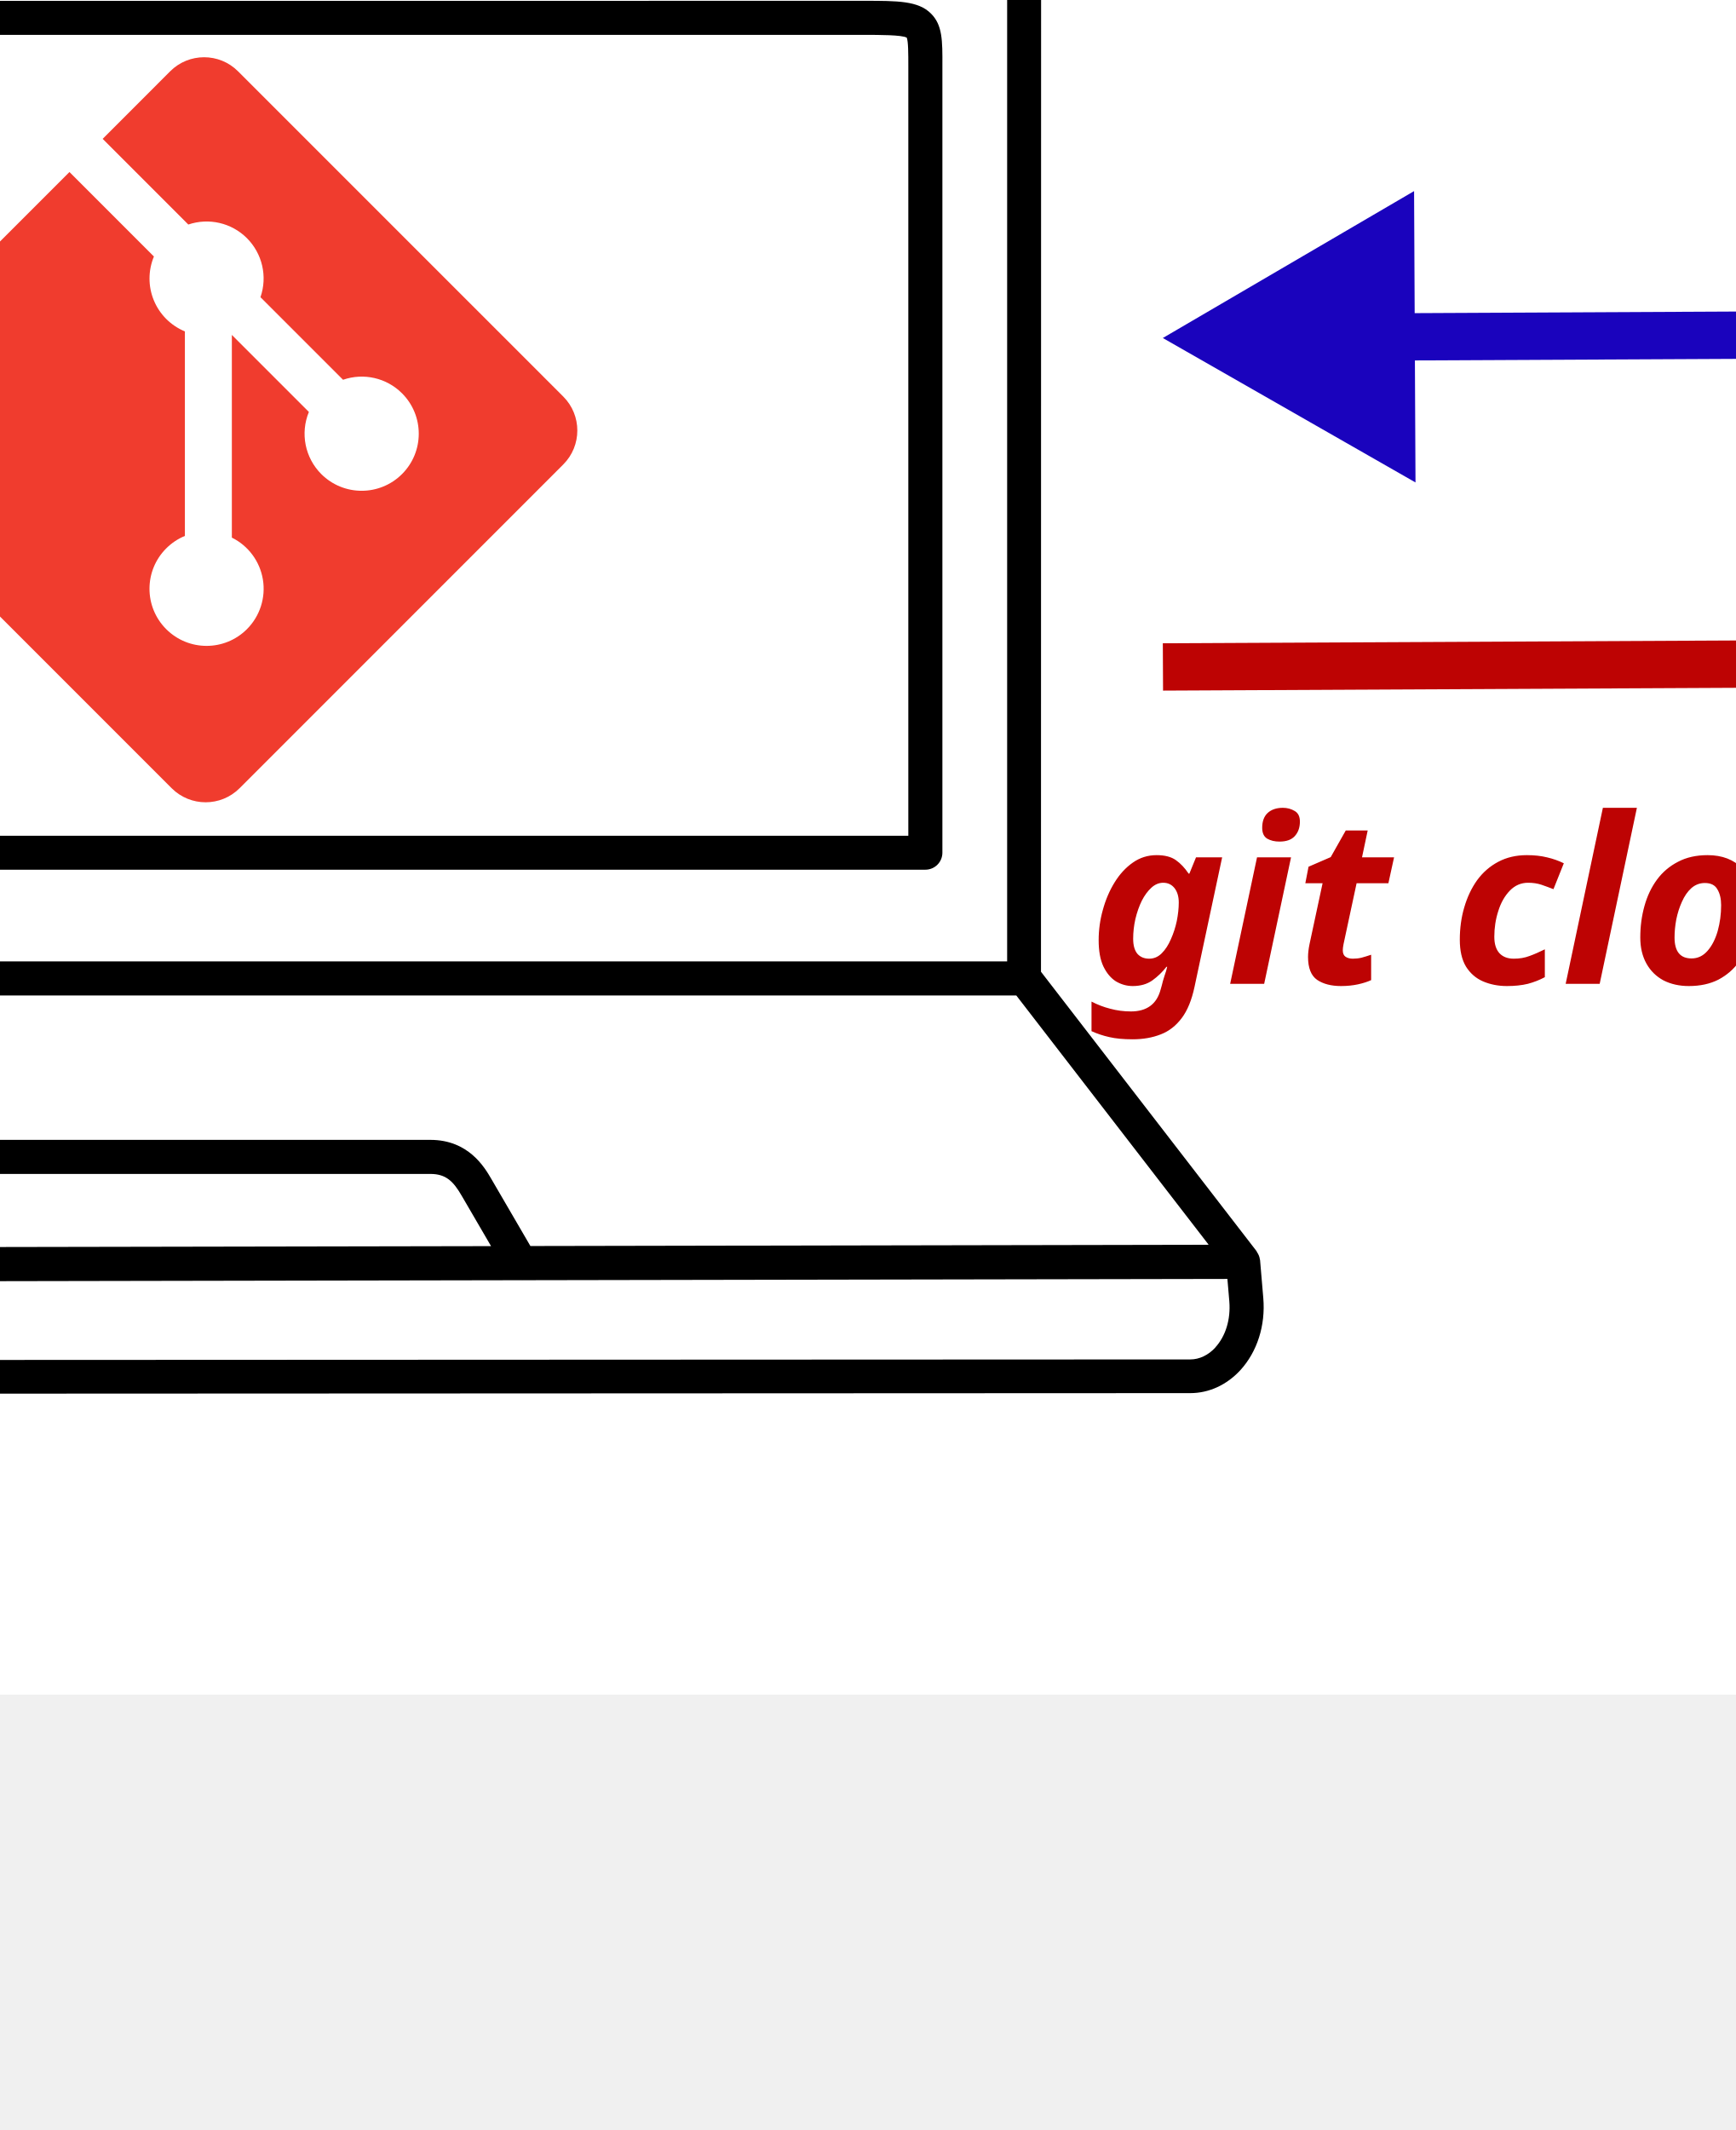
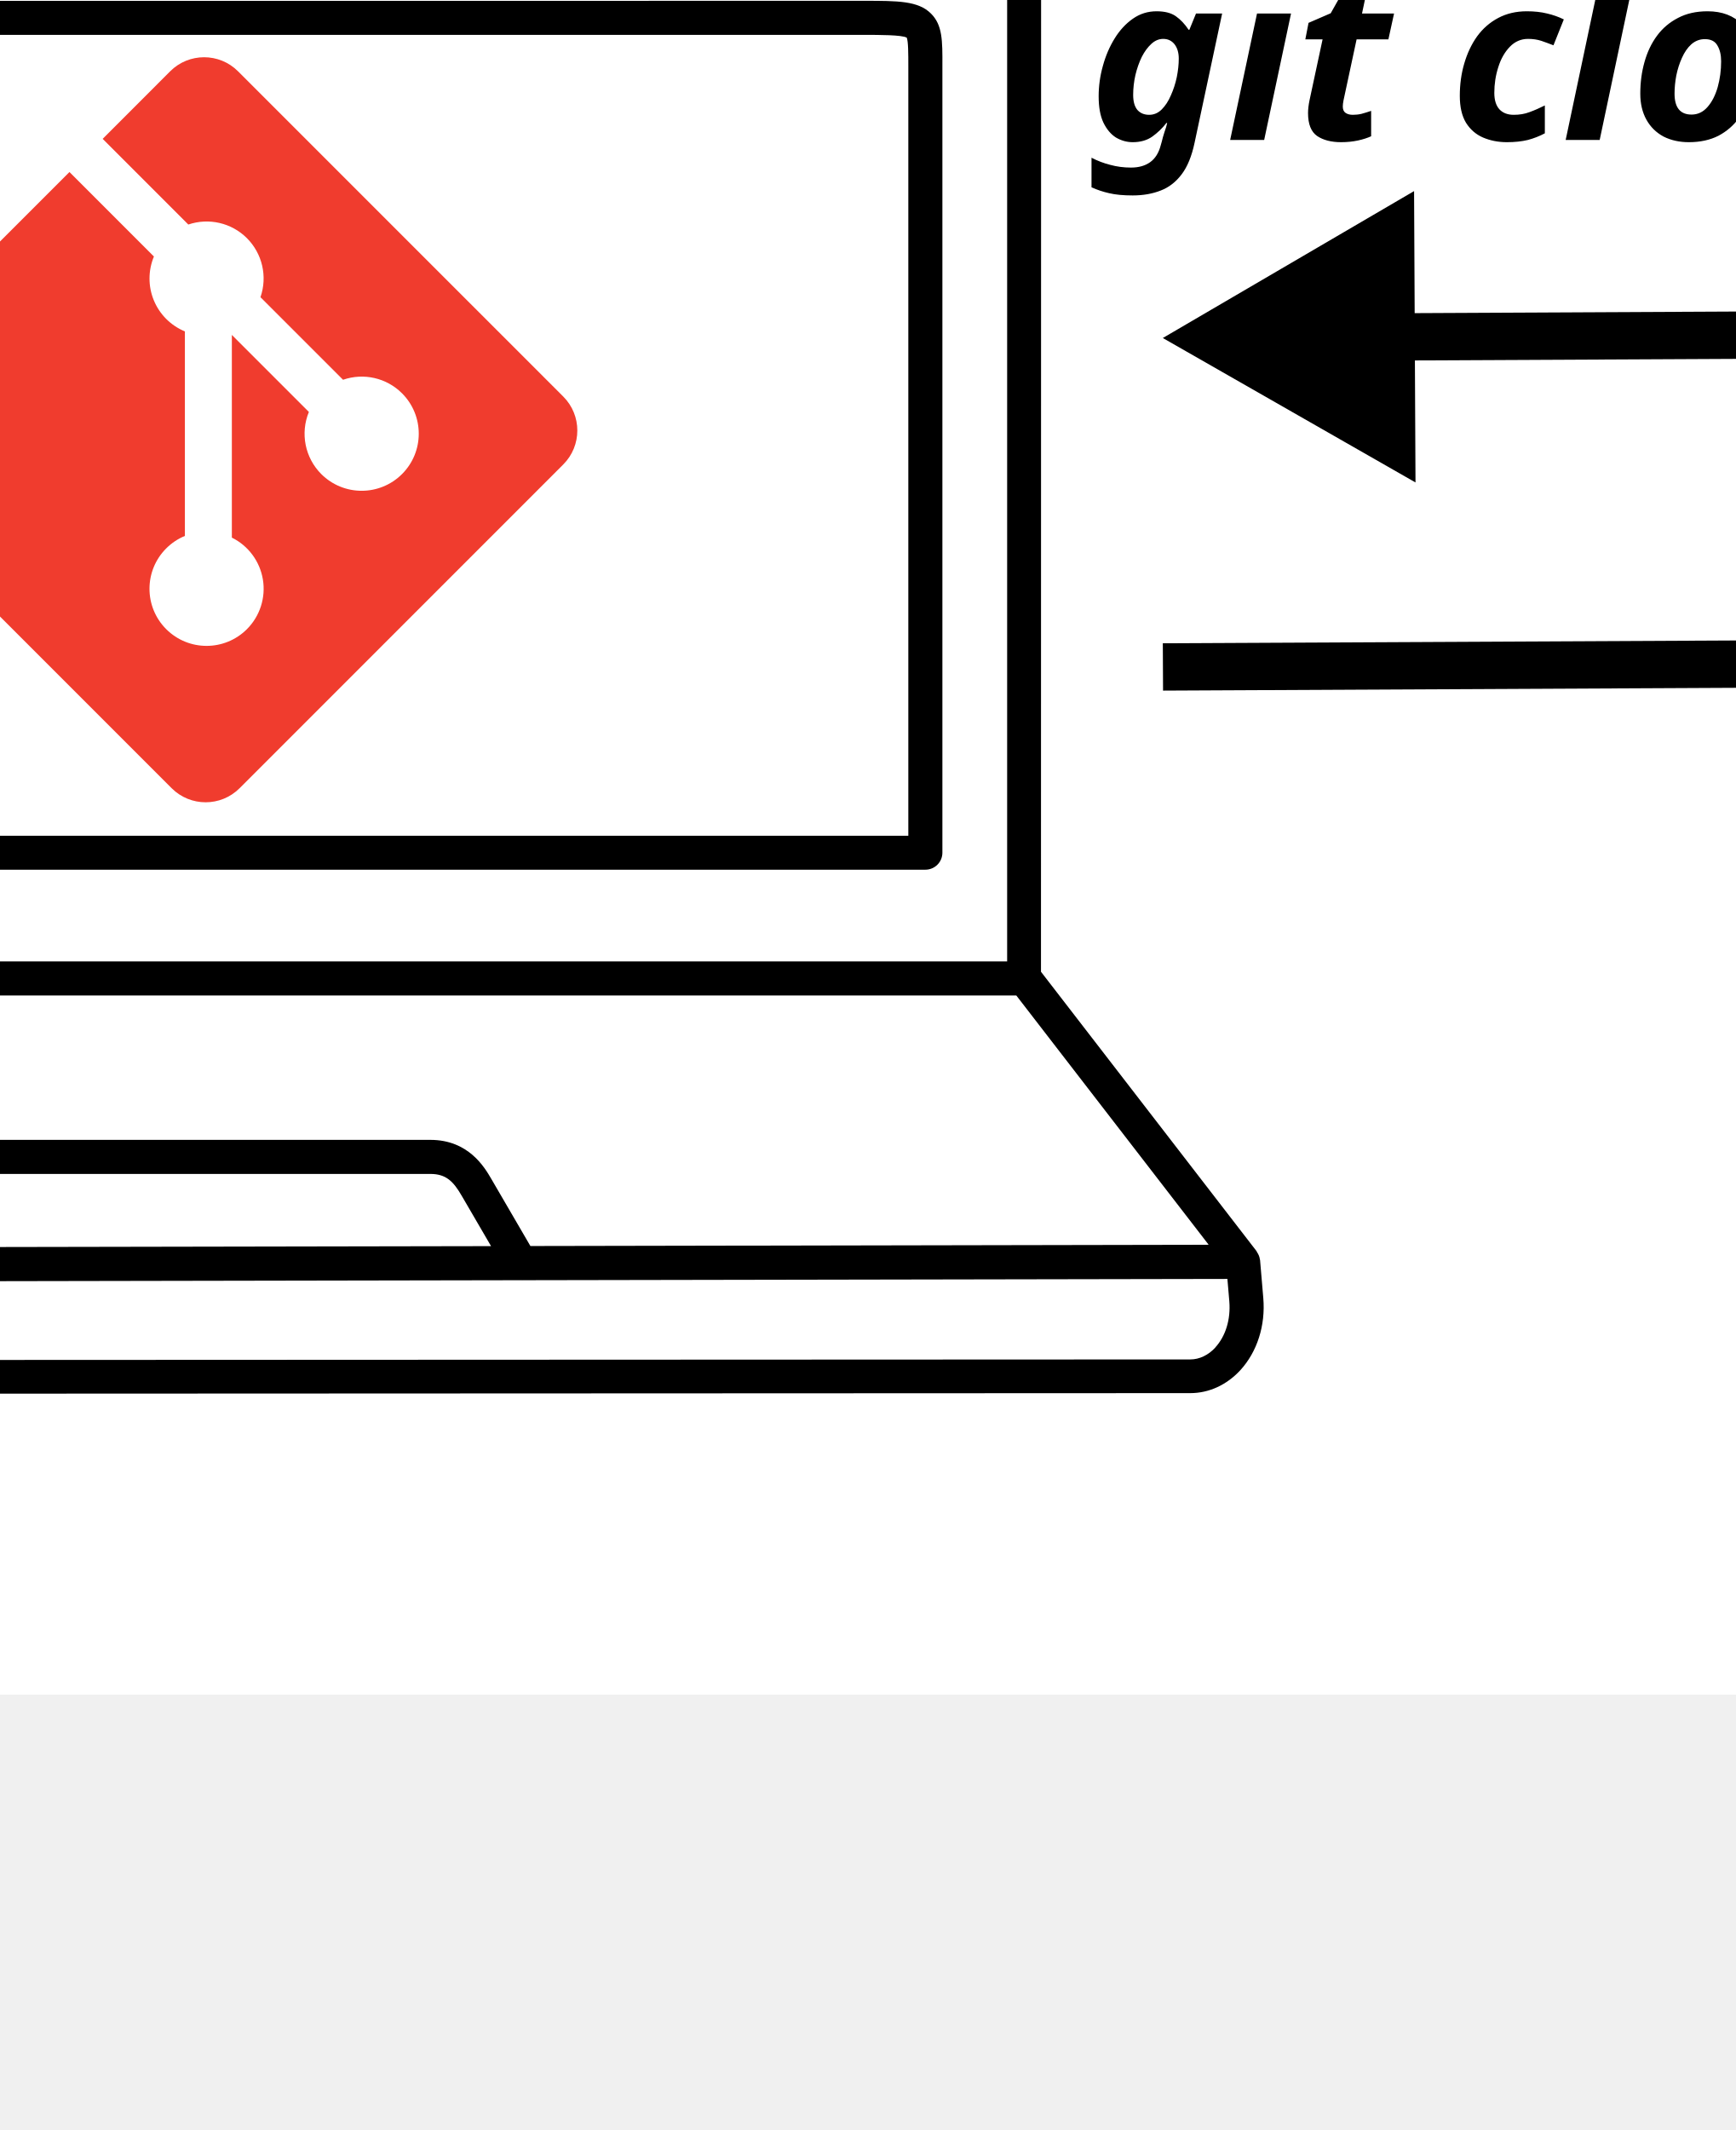
<svg xmlns="http://www.w3.org/2000/svg" version="1.1" viewBox="-5.0 -10.0 110.0 135.0" id="svg2" xml:space="preserve">
  <defs id="defs2">
    <marker style="overflow:visible" id="Triangle" refX="0" refY="0" orient="auto-start-reverse" markerWidth="1" markerHeight="1" viewBox="0 0 1 1" preserveAspectRatio="xMidYMid">
      <path transform="scale(0.5)" style="fill:context-stroke;fill-rule:evenodd;stroke:context-stroke;stroke-width:1pt" d="M 5.77,0 -2.88,5 V -5 Z" id="path135" />
    </marker>
    <clipPath id="a">
      <path d="M159 .79h25V69h-25Zm0 0" id="path1-15" />
    </clipPath>
    <clipPath id="b">
      <path d="M183 9h35.371v60H183Zm0 0" id="path2" />
    </clipPath>
    <clipPath id="c">
      <path d="M0 .79h92V92H0Zm0 0" id="path3" />
    </clipPath>
    <clipPath id="a-2">
      <path d="M159 .79h25V69h-25Zm0 0" id="path1-76" />
    </clipPath>
    <clipPath id="b-1">
      <path d="M183 9h35.371v60H183Zm0 0" id="path2-4" />
    </clipPath>
    <clipPath id="c-2">
      <path d="M0 .79h92V92H0Zm0 0" id="path3-3" />
    </clipPath>
    <clipPath id="a-1">
      <path d="M0 .113h91.887V92H0Zm0 0" id="path1-6" />
    </clipPath>
  </defs>
  <rect style="fill:#ffffff;stroke-width:77.114" id="rect1" width="549.808" height="191.629" x="-75.974" y="-94.222" rx="1.429" ry="1.429" />
  <g id="g5">
    <path d="m 74.888,69.872 c 0,0 0,-0.007 -0.007,-0.013 0,-0.013 -0.007,-0.027 -0.013,-0.04 -0.02,-0.169 -0.088,-0.324 -0.182,-0.459 -0.013,-0.02 -0.013,-0.041 -0.027,-0.061 l -13.667,-17.709 0.007,-62.238 c 0,-2.97 -2.47,-5.379 -5.5,-5.379 h -94.033 c -3.03,0 -5.5,2.416 -5.5,5.379 v 62.266 l -14.841,17.898 c -0.02,0.02 -0.013,0.047 -0.034,0.074 -0.088,0.121 -0.142,0.25 -0.175,0.398 -0.013,0.047 -0.02,0.088 -0.027,0.135 0,0.027 -0.02,0.054 -0.02,0.081 v 2.16 c 0,1.546 0.472,3.01 1.33,4.124 0.911,1.188 2.187,1.863 3.516,1.863 l 124.74,-0.054 c 1.188,0 2.315,-0.52 3.179,-1.458 1.066,-1.168 1.599,-2.835 1.451,-4.569 L 74.88,69.858 Z M -38.534,-13.87 h 94.04 c 1.842,0 3.341,1.444 3.341,3.226 V 50.934 H -41.875 v -61.585 c 0,-1.775 1.498,-3.226 3.341,-3.226 z m -3.914,66.963 H 59.427 l 12.195,15.799 -42.998,0.081 -2.477,-4.252 C 25.715,63.98 24.703,62.245 22.28,62.245 H -6.518 c -2.355,0 -3.334,1.599 -3.86,2.463 l -2.652,4.346 -42.715,0.081 13.295,-16.035 z m 68.582,15.887 -36.633,0.067 1.964,-3.219 c 0.601,-0.985 1.039,-1.424 2.018,-1.424 H 22.28 c 0.999,0 1.465,0.472 2.005,1.411 l 1.849,3.172 z m 45.92,6.418 C 71.601,75.891 71.034,76.161 70.46,76.161 L -54.28,76.215 c -0.661,0 -1.296,-0.364 -1.802,-1.019 -0.56,-0.736 -0.884,-1.761 -0.884,-2.814 v -1.087 l 44.503,-0.081 c 0.007,0 0.02,0.007 0.027,0.007 0.013,0 0.02,-0.007 0.027,-0.007 l 40.453,-0.074 c 0.04,0 0.081,0.007 0.115,0 l 44.651,-0.081 0.121,1.417 c 0.094,1.141 -0.229,2.207 -0.891,2.929 z M -37.678,-5.468 V 44.042 c 0,0.594 0.479,1.08 1.08,1.08 h 90.26 c 0.594,0 1.08,-0.479 1.08,-1.08 V -5.825 c 0.007,-1.613 0.007,-2.585 -0.722,-3.314 -0.81,-0.81 -2.099,-0.81 -4.232,-0.81 l -82.52,0.007 c 0,0 -0.533,0.007 -0.533,0.007 -2.139,0.027 -3.111,0.034 -3.806,0.749 -0.634,0.655 -0.628,1.525 -0.607,2.841 0.007,0.263 0.007,0.56 0.007,0.884 z m 2.173,-2.207 c 0.344,-0.088 1.276,-0.101 2.254,-0.108 l 0.526,-0.007 h 82.506 c 0.958,0 2.389,0 2.7,0.175 0.101,0.223 0.101,1.053 0.101,1.789 V 42.969 H -35.518 V -5.461 c 0,-0.337 -0.007,-0.641 -0.007,-0.918 -0.007,-0.493 -0.013,-1.046 0.027,-1.289 z" id="path1" style="stroke-width:1.728" />
    <path style="fill:#f03c2e;fill-opacity:1;fill-rule:nonzero;stroke:none;stroke-width:0.514" d="M 30.709,15.135 10.09,-5.481 a 3.041,3.041 0 0 0 -4.302,0 l -4.28,4.282 5.43,5.43 a 3.613,3.613 0 0 1 3.716,0.865 3.615,3.615 0 0 1 0.858,3.74 l 5.235,5.234 a 3.612,3.612 0 0 1 3.74,0.859 3.618,3.618 0 0 1 0,5.117 3.623,3.623 0 0 1 -5.121,0 3.62,3.62 0 0 1 -0.785,-3.937 L 9.698,11.228 v 12.846 a 3.618,3.618 0 0 1 0.956,5.802 3.618,3.618 0 0 1 -5.117,0 3.618,3.618 0 0 1 0,-5.118 3.628,3.628 0 0 1 1.184,-0.791 V 11.004 A 3.623,3.623 0 0 1 4.758,6.258 L -0.596,0.903 -14.735,15.039 a 3.045,3.045 0 0 0 0,4.302 L 5.885,39.96 a 3.045,3.045 0 0 0 4.301,0 L 30.709,19.437 a 3.045,3.045 0 0 0 0,-4.302" id="path2-5" clip-path="url(#clipPath2)" />
  </g>
  <g id="g4" transform="translate(133.9528,2.129453)">
    <path d="m 166.286,38.114 c -4.884,-0.988 -9.414,-3.395 -12.997,-6.972 -4.788,-4.788 -7.478,-11.283 -7.478,-18.058 v -0.005 c 0,-6.774 2.69,-13.269 7.478,-18.058 4.692,-4.692 11.015,-7.367 17.637,-7.478 4.327,-12.413 16.137,-21.33 30.02,-21.33 10.787,0 20.327,5.386 26.073,13.614 2.371,-1.15 5.026,-1.794 7.833,-1.794 9.91,0 17.951,8.041 17.951,17.951 v 0.41 c 3.754,0.927 7.22,2.868 10.001,5.649 4.023,4.018 6.277,10.098 6.277,15.15 0,5.052 -2.255,11.136 -6.277,15.155 -3.79,3.795 -8.861,6.019 -14.196,6.252 v 8.963 l 10.376,10.382 c 0.988,-0.567 2.128,-0.892 3.349,-0.892 3.724,0 6.749,3.03 6.749,6.754 0,3.724 -3.025,6.749 -6.749,6.749 -3.729,0 -6.754,-3.025 -6.754,-6.749 0,-1.216 0.324,-2.361 0.887,-3.344 L 245.57,49.561 c -0.334,-0.334 -0.522,-0.785 -0.522,-1.257 v -9.677 h -16.816 v 14.496 l 14.988,14.982 c 0.334,0.334 0.522,0.79 0.522,1.262 v 9.216 c 2.863,0.785 4.97,3.405 4.97,6.516 0,3.724 -3.025,6.749 -6.754,6.749 -3.724,0 -6.749,-3.025 -6.749,-6.749 0,-3.111 2.108,-5.73 4.97,-6.516 V 70.102 L 225.197,55.119 c -0.334,-0.334 -0.522,-0.785 -0.522,-1.262 V 38.628 H 209.227 V 71.028 c 2.868,0.78 4.975,3.405 4.975,6.511 0,3.729 -3.03,6.754 -6.754,6.754 -3.724,0 -6.754,-3.025 -6.754,-6.754 0,-3.106 2.108,-5.73 4.975,-6.511 V 38.628 h -15.448 v 15.23 c 0,0.476 -0.187,0.927 -0.522,1.262 l -14.982,14.982 v 8.482 c 2.863,0.785 4.97,3.405 4.97,6.516 0,3.724 -3.025,6.749 -6.749,6.749 -3.729,0 -6.754,-3.025 -6.754,-6.749 0,-3.111 2.108,-5.73 4.97,-6.516 v -9.216 c 0,-0.471 0.187,-0.927 0.522,-1.262 l 14.988,-14.982 V 38.627 h -15.312 c -0.507,0 -1.003,-0.015 -1.505,-0.046 v 9.723 c 0,0.471 -0.187,0.922 -0.522,1.257 l -10.898,10.903 c 0.562,0.983 0.887,2.128 0.887,3.344 0,3.724 -3.025,6.749 -6.754,6.749 -3.724,0 -6.749,-3.025 -6.749,-6.749 0,-3.724 3.025,-6.754 6.749,-6.754 1.221,0 2.361,0.324 3.349,0.892 L 166.288,47.565 Z m 96.048,22.501 c -1.763,0 -3.192,1.429 -3.192,3.192 0,1.763 1.429,3.192 3.192,3.192 1.758,0 3.187,-1.429 3.187,-3.192 0,-1.763 -1.429,-3.192 -3.187,-3.192 z m -54.886,13.736 c -1.763,0 -3.192,1.429 -3.192,3.187 0,1.763 1.429,3.192 3.192,3.192 1.763,0 3.192,-1.429 3.192,-3.192 0,-1.758 -1.429,-3.187 -3.192,-3.187 z m -54.886,-13.736 c -1.758,0 -3.187,1.429 -3.187,3.192 0,1.763 1.429,3.192 3.187,3.192 1.763,0 3.192,-1.429 3.192,-3.192 0,-1.763 -1.429,-3.192 -3.192,-3.192 z m 20.378,21.29 c -1.763,0 -3.192,1.429 -3.192,3.192 0,1.758 1.429,3.192 3.192,3.192 1.758,0 3.187,-1.434 3.187,-3.192 0,-1.763 -1.429,-3.192 -3.187,-3.192 z m 69.018,0 c -1.758,0 -3.187,1.429 -3.187,3.192 0,1.758 1.429,3.192 3.187,3.192 1.763,0 3.192,-1.434 3.192,-3.192 0,-1.763 -1.429,-3.192 -3.192,-3.192 z M 149.375,13.081 v 0.005 c 0,5.832 2.316,11.42 6.435,15.539 4.124,4.124 9.713,6.44 15.544,6.44 h 76.303 c 4.737,0 9.282,-1.885 12.636,-5.234 3.349,-3.349 5.229,-8.426 5.229,-12.636 0,-4.21 -1.88,-9.282 -5.229,-12.631 -2.645,-2.645 -6.029,-4.373 -9.667,-4.986 -0.932,-0.157 -1.576,-1.018 -1.469,-1.956 0.061,-0.537 0.091,-1.084 0.091,-1.636 0,-7.944 -6.45,-14.395 -14.395,-14.395 -2.741,0 -5.305,0.77 -7.488,2.103 -0.831,0.512 -1.92,0.253 -2.437,-0.578 -4.986,-8.005 -13.863,-13.345 -23.98,-13.345 -12.738,0 -23.52,8.461 -27.02,20.064 -0.228,0.755 -0.917,1.267 -1.702,1.267 h -0.871 c -5.832,0 -11.42,2.316 -15.544,6.44 -4.119,4.119 -6.435,9.713 -6.435,15.539 z m 35.047,-20.078 c -0.284,0.942 -1.277,1.474 -2.219,1.191 -0.942,-0.284 -1.474,-1.277 -1.191,-2.219 2.584,-8.558 10.539,-14.799 19.937,-14.799 0.983,0 1.778,0.795 1.778,1.778 0,0.983 -0.795,1.783 -1.778,1.783 -7.792,0 -14.384,5.173 -16.527,12.266 z" fill-rule="evenodd" id="path1-7" style="stroke-width:1.297" />
    <g style="fill:none" id="g2" transform="matrix(0.3520302,0,0,0.3520302,184.8474,-12.3805)">
      <path d="M 56.794,84.969 C 44.419,83.469 35.7,74.562 35.7,63.031 c 0,-4.688 1.688,-9.75 4.5,-13.125 -1.219,-3.094 -1.031,-9.656 0.375,-12.375 3.75,-0.469 8.812,1.5 11.812,4.219 3.562,-1.125 7.312,-1.688 11.906,-1.688 4.594,0 8.344,0.562 11.719,1.594 2.906,-2.625 8.062,-4.594 11.812,-4.125 1.312,2.531 1.5,9.094 0.281,12.281 3,3.562 4.594,8.344 4.594,13.219 0,11.531 -8.719,20.25 -21.281,21.844 3.188,2.062 5.344,6.562 5.344,11.719 v 9.75 c 0,2.812 2.344,4.406 5.156,3.281 C 98.888,103.156 112.2,86.188 112.2,65.188 112.2,38.656 90.638,17 64.106,17 37.575,17 16.2,38.656 16.2,65.188 16.2,86 29.419,103.25 47.231,109.719 c 2.531,0.937 4.969,-0.75 4.969,-3.281 v -7.5 c -1.312,0.562 -3,0.938 -4.5,0.938 -6.188,0 -9.844,-3.375 -12.469,-9.656 -1.031,-2.531 -2.156,-4.031 -4.312,-4.312 -1.125,-0.094 -1.5,-0.562 -1.5,-1.125 0,-1.125 1.875,-1.969 3.75,-1.969 2.719,0 5.062,1.688 7.5,5.156 1.875,2.719 3.844,3.938 6.188,3.938 2.344,0 3.844,-0.844 6,-3 1.594,-1.594 2.812,-3 3.938,-3.938 z" fill="#000000" id="path1-1" />
    </g>
  </g>
-   <text x="171.802" y="52.356" font-family="monospace" font-size="3.704px" fill="#2c3e50" text-anchor="middle" id="text11" style="font-style:italic;font-variant:normal;font-weight:600;font-stretch:normal;font-size:14.667px;font-family:'Fira Sans';-inkscape-font-specification:'Fira Sans, Semi-Bold Italic';font-variant-ligatures:normal;font-variant-caps:normal;font-variant-numeric:normal;font-variant-east-asian:normal;text-anchor:middle;fill:#bd0303;fill-opacity:1;stroke-width:1">
-     <tspan id="tspan11" x="171.802" y="52.356">git clone, git pull, git fetch, ...</tspan>
+   <text x="171.802" y="-1.129" font-family="monospace" font-size="3.704px" fill="#2c3e50" text-anchor="middle" id="text11" style="font-style:italic;font-variant:normal;font-weight:600;font-stretch:normal;font-size:14.667px;font-family:'Fira Sans';-inkscape-font-specification:'Fira Sans, Semi-Bold Italic';font-variant-ligatures:normal;font-variant-caps:normal;font-variant-numeric:normal;font-variant-east-asian:normal;text-anchor:middle;fill:#000000;fill-opacity:1;stroke-width:1">
+     <tspan id="tspan11" x="171.802" y="-1.129">git clone, git pull, git fetch, ...</tspan>
  </text>
-   <text x="171.802" y="-1.129" font-family="monospace" font-size="3.704px" fill="#2c3e50" text-anchor="middle" id="text12" style="font-style:italic;font-variant:normal;font-weight:600;font-stretch:normal;font-size:14.667px;font-family:'Fira Sans';-inkscape-font-specification:'Fira Sans, Semi-Bold Italic';font-variant-ligatures:normal;font-variant-caps:normal;font-variant-numeric:normal;font-variant-east-asian:normal;text-anchor:middle;fill:#1a03bd;fill-opacity:1;stroke-width:1">
-     <tspan id="tspan12" x="171.802" y="-1.129">git push, ...</tspan>
+   <text x="171.802" y="52.356" font-family="monospace" font-size="3.704px" fill="#2c3e50" text-anchor="middle" id="text12" style="font-style:italic;font-variant:normal;font-weight:600;font-stretch:normal;font-size:14.667px;font-family:'Fira Sans';-inkscape-font-specification:'Fira Sans, Semi-Bold Italic';font-variant-ligatures:normal;font-variant-caps:normal;font-variant-numeric:normal;font-variant-east-asian:normal;text-anchor:middle;fill:#000000;fill-opacity:1;stroke-width:1">
+     <tspan id="tspan12" x="171.802" y="52.356">git push, ...</tspan>
  </text>
-   <g id="g6" transform="translate(3.575216)">
-     <path style="fill:none;fill-rule:evenodd;stroke:#bd0303;stroke-width:3;stroke-linecap:butt;stroke-linejoin:miter;stroke-dasharray:none;stroke-opacity:1;marker-end:url(#Triangle)" d="M 65.148,32.271 259.927,31.319" id="path5" />
-     <path style="fill:none;fill-rule:evenodd;stroke:#1a03bd;stroke-width:3;stroke-linecap:butt;stroke-linejoin:miter;stroke-dasharray:none;stroke-opacity:1;marker-end:url(#Triangle)" d="M 270.573,10.42 75.794,11.371" id="path6" />
-   </g>
-   <g id="g10" transform="translate(7.552984,-225.7417)">
-     <text xml:space="preserve" style="font-style:normal;font-variant:normal;font-weight:normal;font-stretch:normal;font-size:14.667px;font-family:'Fira Sans';-inkscape-font-specification:'Fira Sans, Normal';font-variant-ligatures:normal;font-variant-caps:normal;font-variant-numeric:normal;font-variant-east-asian:normal;writing-mode:lr-tb;direction:ltr;fill:#292929;fill-opacity:1;stroke:none;stroke-width:3;stroke-dasharray:none;stroke-opacity:1" x="259.495" y="145.195" id="text8">
-       <tspan id="tspan8" x="259.495" y="145.195">Stores repository copy</tspan>
-     </text>
-     <text xml:space="preserve" style="font-style:normal;font-variant:normal;font-weight:normal;font-stretch:normal;font-size:14.667px;font-family:'Fira Sans';-inkscape-font-specification:'Fira Sans, Normal';font-variant-ligatures:normal;font-variant-caps:normal;font-variant-numeric:normal;font-variant-east-asian:normal;writing-mode:lr-tb;direction:ltr;fill:#292929;fill-opacity:1;stroke:none;stroke-width:3;stroke-dasharray:none;stroke-opacity:1" x="265.046" y="167.075" id="text9">
-       <tspan id="tspan9" x="265.046" y="167.075">Enable collaboration</tspan>
-     </text>
-     <text xml:space="preserve" style="font-style:normal;font-variant:normal;font-weight:normal;font-stretch:normal;font-size:14.667px;font-family:'Fira Sans';-inkscape-font-specification:'Fira Sans, Normal';font-variant-ligatures:normal;font-variant-caps:normal;font-variant-numeric:normal;font-variant-east-asian:normal;writing-mode:lr-tb;direction:ltr;fill:#292929;fill-opacity:1;stroke:none;stroke-width:3;stroke-dasharray:none;stroke-opacity:1" x="204.055" y="186.961" id="text10">
-       <tspan id="tspan10" x="204.055" y="186.961">Add features (pull requests, issues, etc)</tspan>
-     </text>
-   </g>
-   <g id="g15" transform="translate(-449.4009,-217.3927)">
-     <text xml:space="preserve" style="font-style:normal;font-variant:normal;font-weight:normal;font-stretch:normal;font-size:14.667px;font-family:'Fira Sans';-inkscape-font-specification:'Fira Sans, Normal';font-variant-ligatures:normal;font-variant-caps:normal;font-variant-numeric:normal;font-variant-east-asian:normal;writing-mode:lr-tb;direction:ltr;fill:#292929;fill-opacity:1;stroke:none;stroke-width:3;stroke-dasharray:none;stroke-opacity:1" x="387.23" y="146.569" id="text13">
-       <tspan id="tspan13" x="387.23" y="146.569">Track changes locally</tspan>
-     </text>
-     <text xml:space="preserve" style="font-style:normal;font-variant:normal;font-weight:normal;font-stretch:normal;font-size:14.667px;font-family:'Fira Sans';-inkscape-font-specification:'Fira Sans, Normal';font-variant-ligatures:normal;font-variant-caps:normal;font-variant-numeric:normal;font-variant-east-asian:normal;writing-mode:lr-tb;direction:ltr;fill:#292929;fill-opacity:1;stroke:none;stroke-width:3;stroke-dasharray:none;stroke-opacity:1" x="375.951" y="168.449" id="text14">
-       <tspan id="tspan14" x="375.951" y="168.449">Works completely offline</tspan>
-     </text>
-   </g>
+   <path style="fill:none;fill-rule:evenodd;stroke:#000000;stroke-width:3;stroke-linecap:butt;stroke-linejoin:miter;stroke-dasharray:none;stroke-opacity:1;marker-end:url(#Triangle)" d="M 68.723,32.271 263.502,31.319" id="path5" />
+   <path style="fill:none;fill-rule:evenodd;stroke:#000000;stroke-width:3;stroke-linecap:butt;stroke-linejoin:miter;stroke-dasharray:none;stroke-opacity:1;marker-end:url(#Triangle)" d="M 274.148,10.42 79.369,11.371" id="path6" />
+   <text xml:space="preserve" style="font-style:normal;font-variant:normal;font-weight:normal;font-stretch:normal;font-size:14.667px;font-family:'Fira Sans';-inkscape-font-specification:'Fira Sans, Normal';font-variant-ligatures:normal;font-variant-caps:normal;font-variant-numeric:normal;font-variant-east-asian:normal;writing-mode:lr-tb;direction:ltr;fill:#292929;fill-opacity:1;stroke:none;stroke-width:3;stroke-dasharray:none;stroke-opacity:1" x="267.048" y="-80.546" id="text8">
+     <tspan id="tspan8" x="267.048" y="-80.546">Stores repository copy</tspan>
+   </text>
+   <text xml:space="preserve" style="font-style:normal;font-variant:normal;font-weight:normal;font-stretch:normal;font-size:14.667px;font-family:'Fira Sans';-inkscape-font-specification:'Fira Sans, Normal';font-variant-ligatures:normal;font-variant-caps:normal;font-variant-numeric:normal;font-variant-east-asian:normal;writing-mode:lr-tb;direction:ltr;fill:#292929;fill-opacity:1;stroke:none;stroke-width:3;stroke-dasharray:none;stroke-opacity:1" x="272.599" y="-63.982" id="text9">
+     <tspan id="tspan9" x="272.599" y="-63.982">Enable collaboration</tspan>
+   </text>
+   <text xml:space="preserve" style="font-style:normal;font-variant:normal;font-weight:normal;font-stretch:normal;font-size:14.667px;font-family:'Fira Sans';-inkscape-font-specification:'Fira Sans, Normal';font-variant-ligatures:normal;font-variant-caps:normal;font-variant-numeric:normal;font-variant-east-asian:normal;writing-mode:lr-tb;direction:ltr;fill:#292929;fill-opacity:1;stroke:none;stroke-width:3;stroke-dasharray:none;stroke-opacity:1" x="211.608" y="-49.413" id="text10">
+     <tspan id="tspan10" x="211.608" y="-49.413">Add features (pull requests, issues, etc)</tspan>
+   </text>
+   <text xml:space="preserve" style="font-style:normal;font-variant:normal;font-weight:normal;font-stretch:normal;font-size:14.667px;font-family:'Fira Sans';-inkscape-font-specification:'Fira Sans, Normal';font-variant-ligatures:normal;font-variant-caps:normal;font-variant-numeric:normal;font-variant-east-asian:normal;writing-mode:lr-tb;direction:ltr;fill:#292929;fill-opacity:1;stroke:none;stroke-width:3;stroke-dasharray:none;stroke-opacity:1" x="-62.171" y="-70.824" id="text13">
+     <tspan id="tspan13" x="-62.171" y="-70.824">Track changes locally</tspan>
+   </text>
+   <text xml:space="preserve" style="font-style:normal;font-variant:normal;font-weight:normal;font-stretch:normal;font-size:14.667px;font-family:'Fira Sans';-inkscape-font-specification:'Fira Sans, Normal';font-variant-ligatures:normal;font-variant-caps:normal;font-variant-numeric:normal;font-variant-east-asian:normal;writing-mode:lr-tb;direction:ltr;fill:#292929;fill-opacity:1;stroke:none;stroke-width:3;stroke-dasharray:none;stroke-opacity:1" x="-73.45" y="-54.26" id="text14">
+     <tspan id="tspan14" x="-73.45" y="-54.26">Works completely offline</tspan>
+   </text>
</svg>
